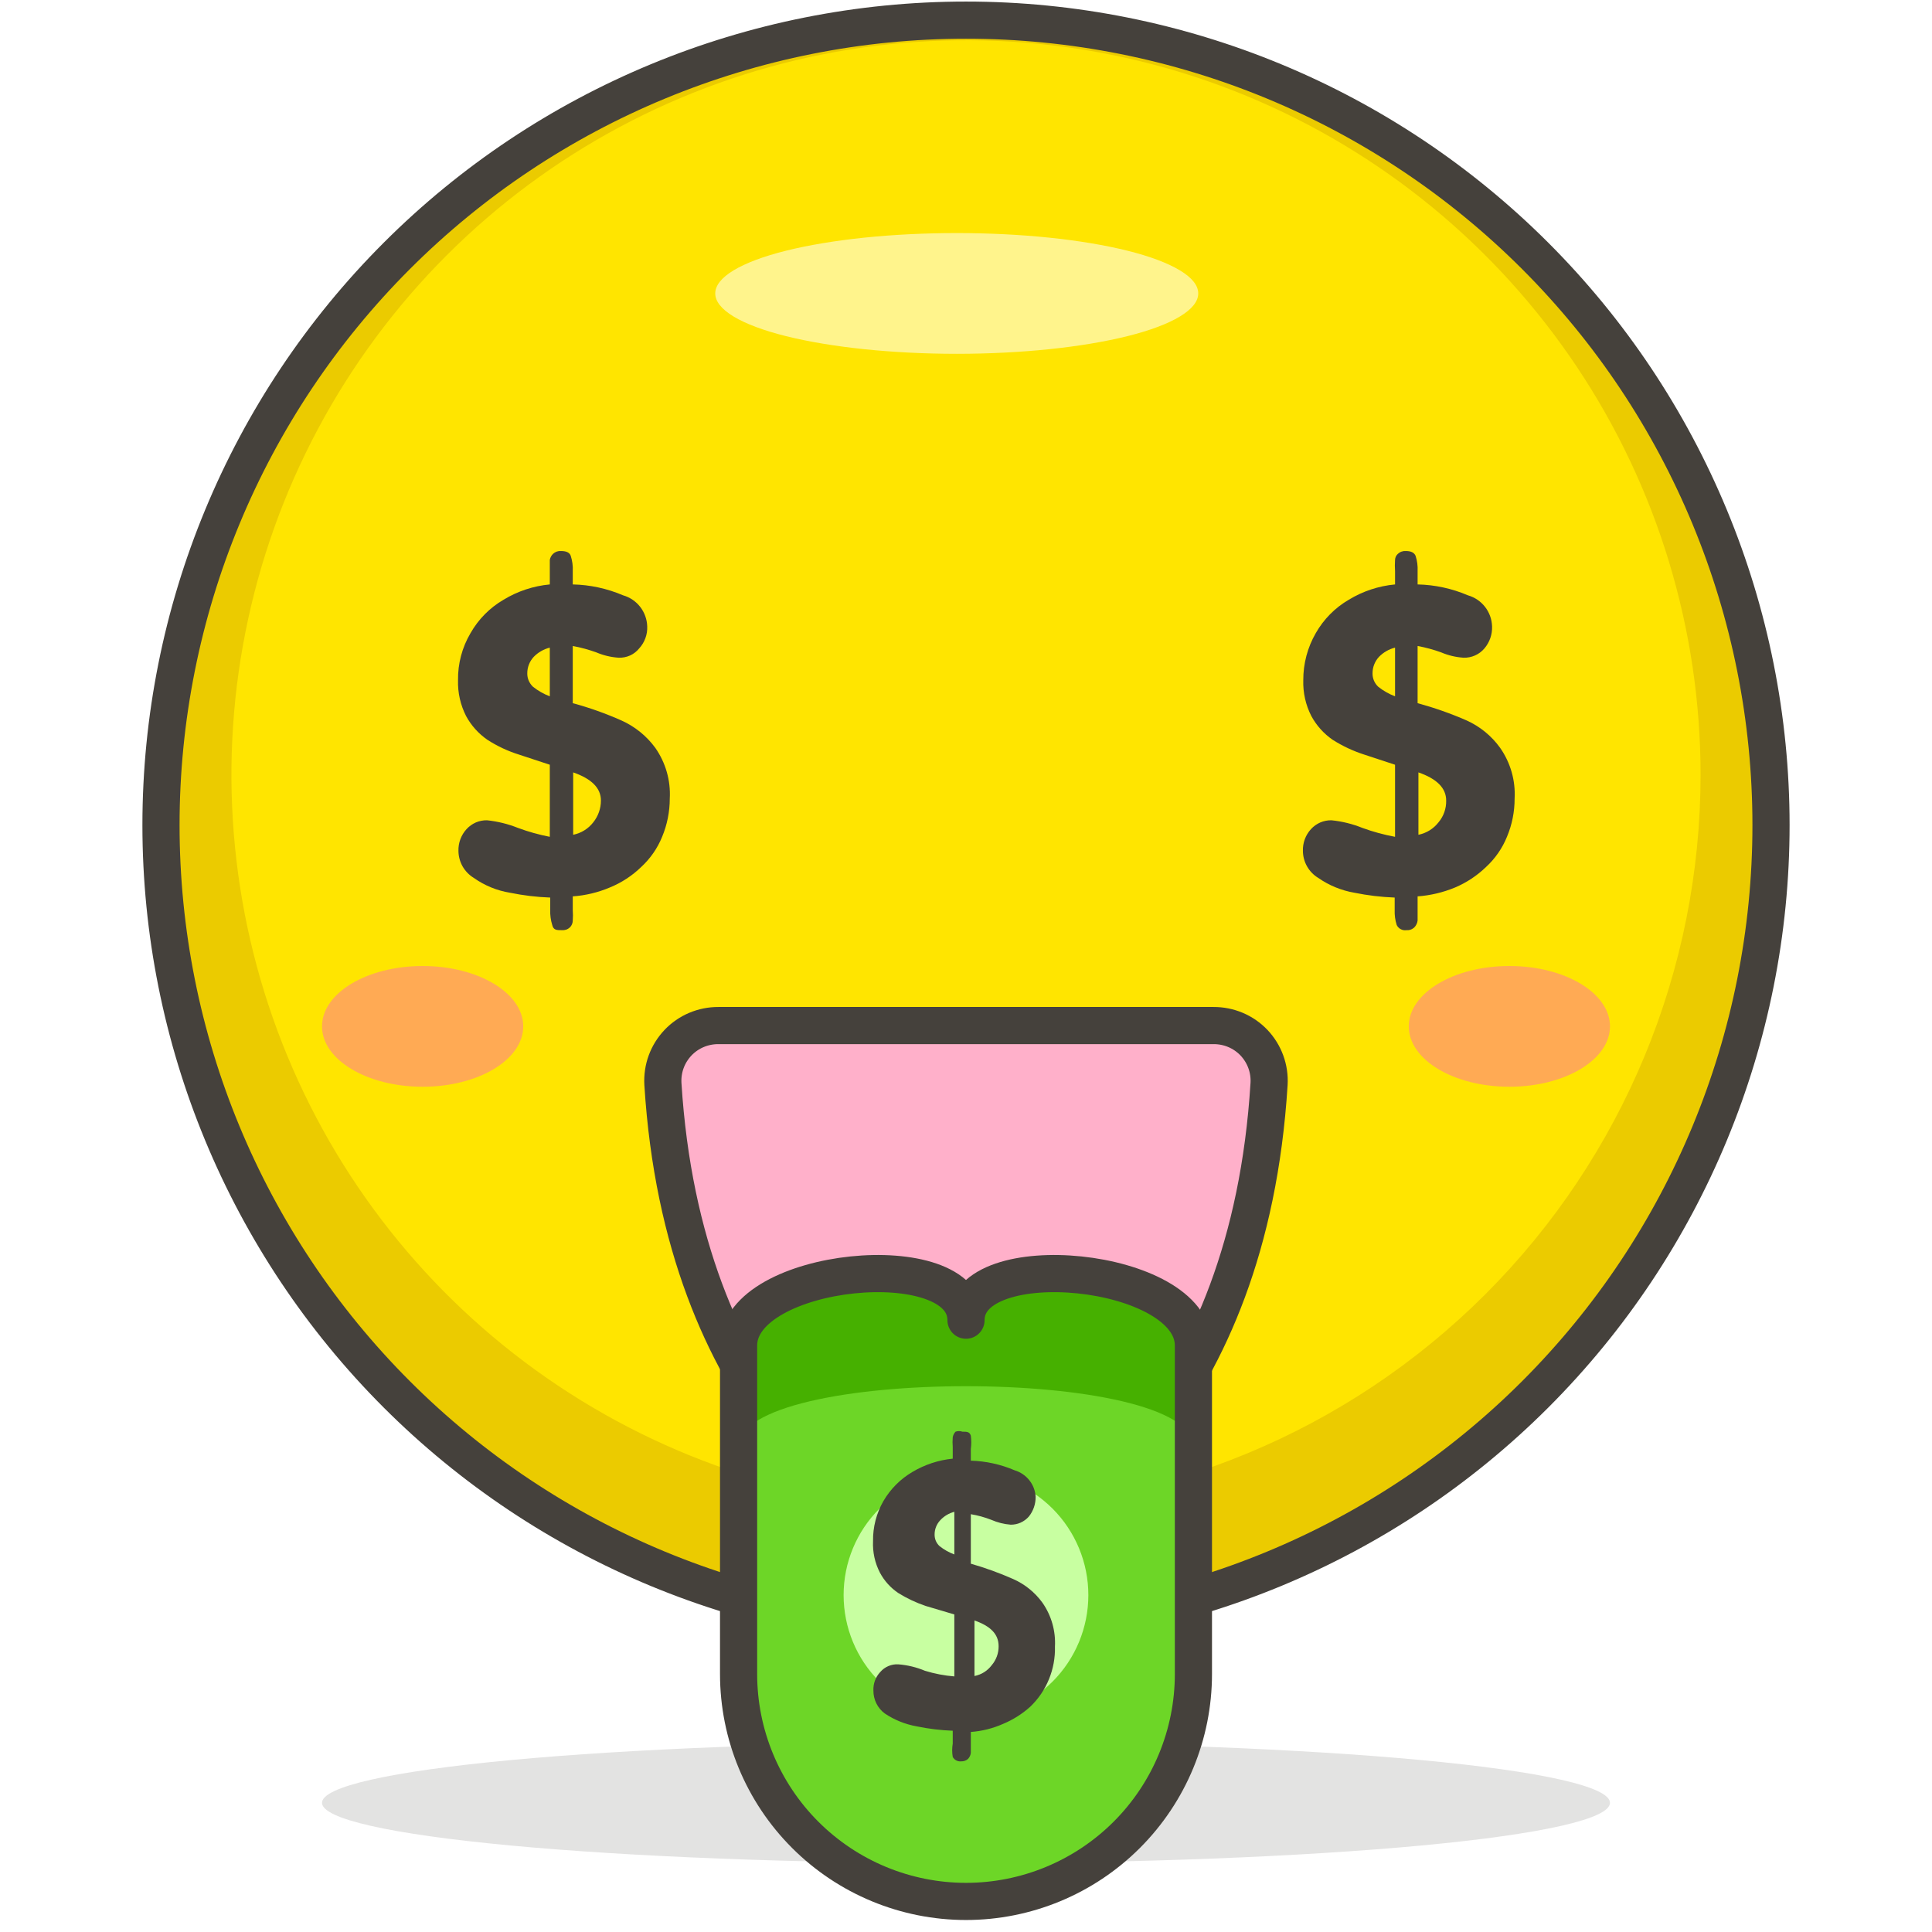
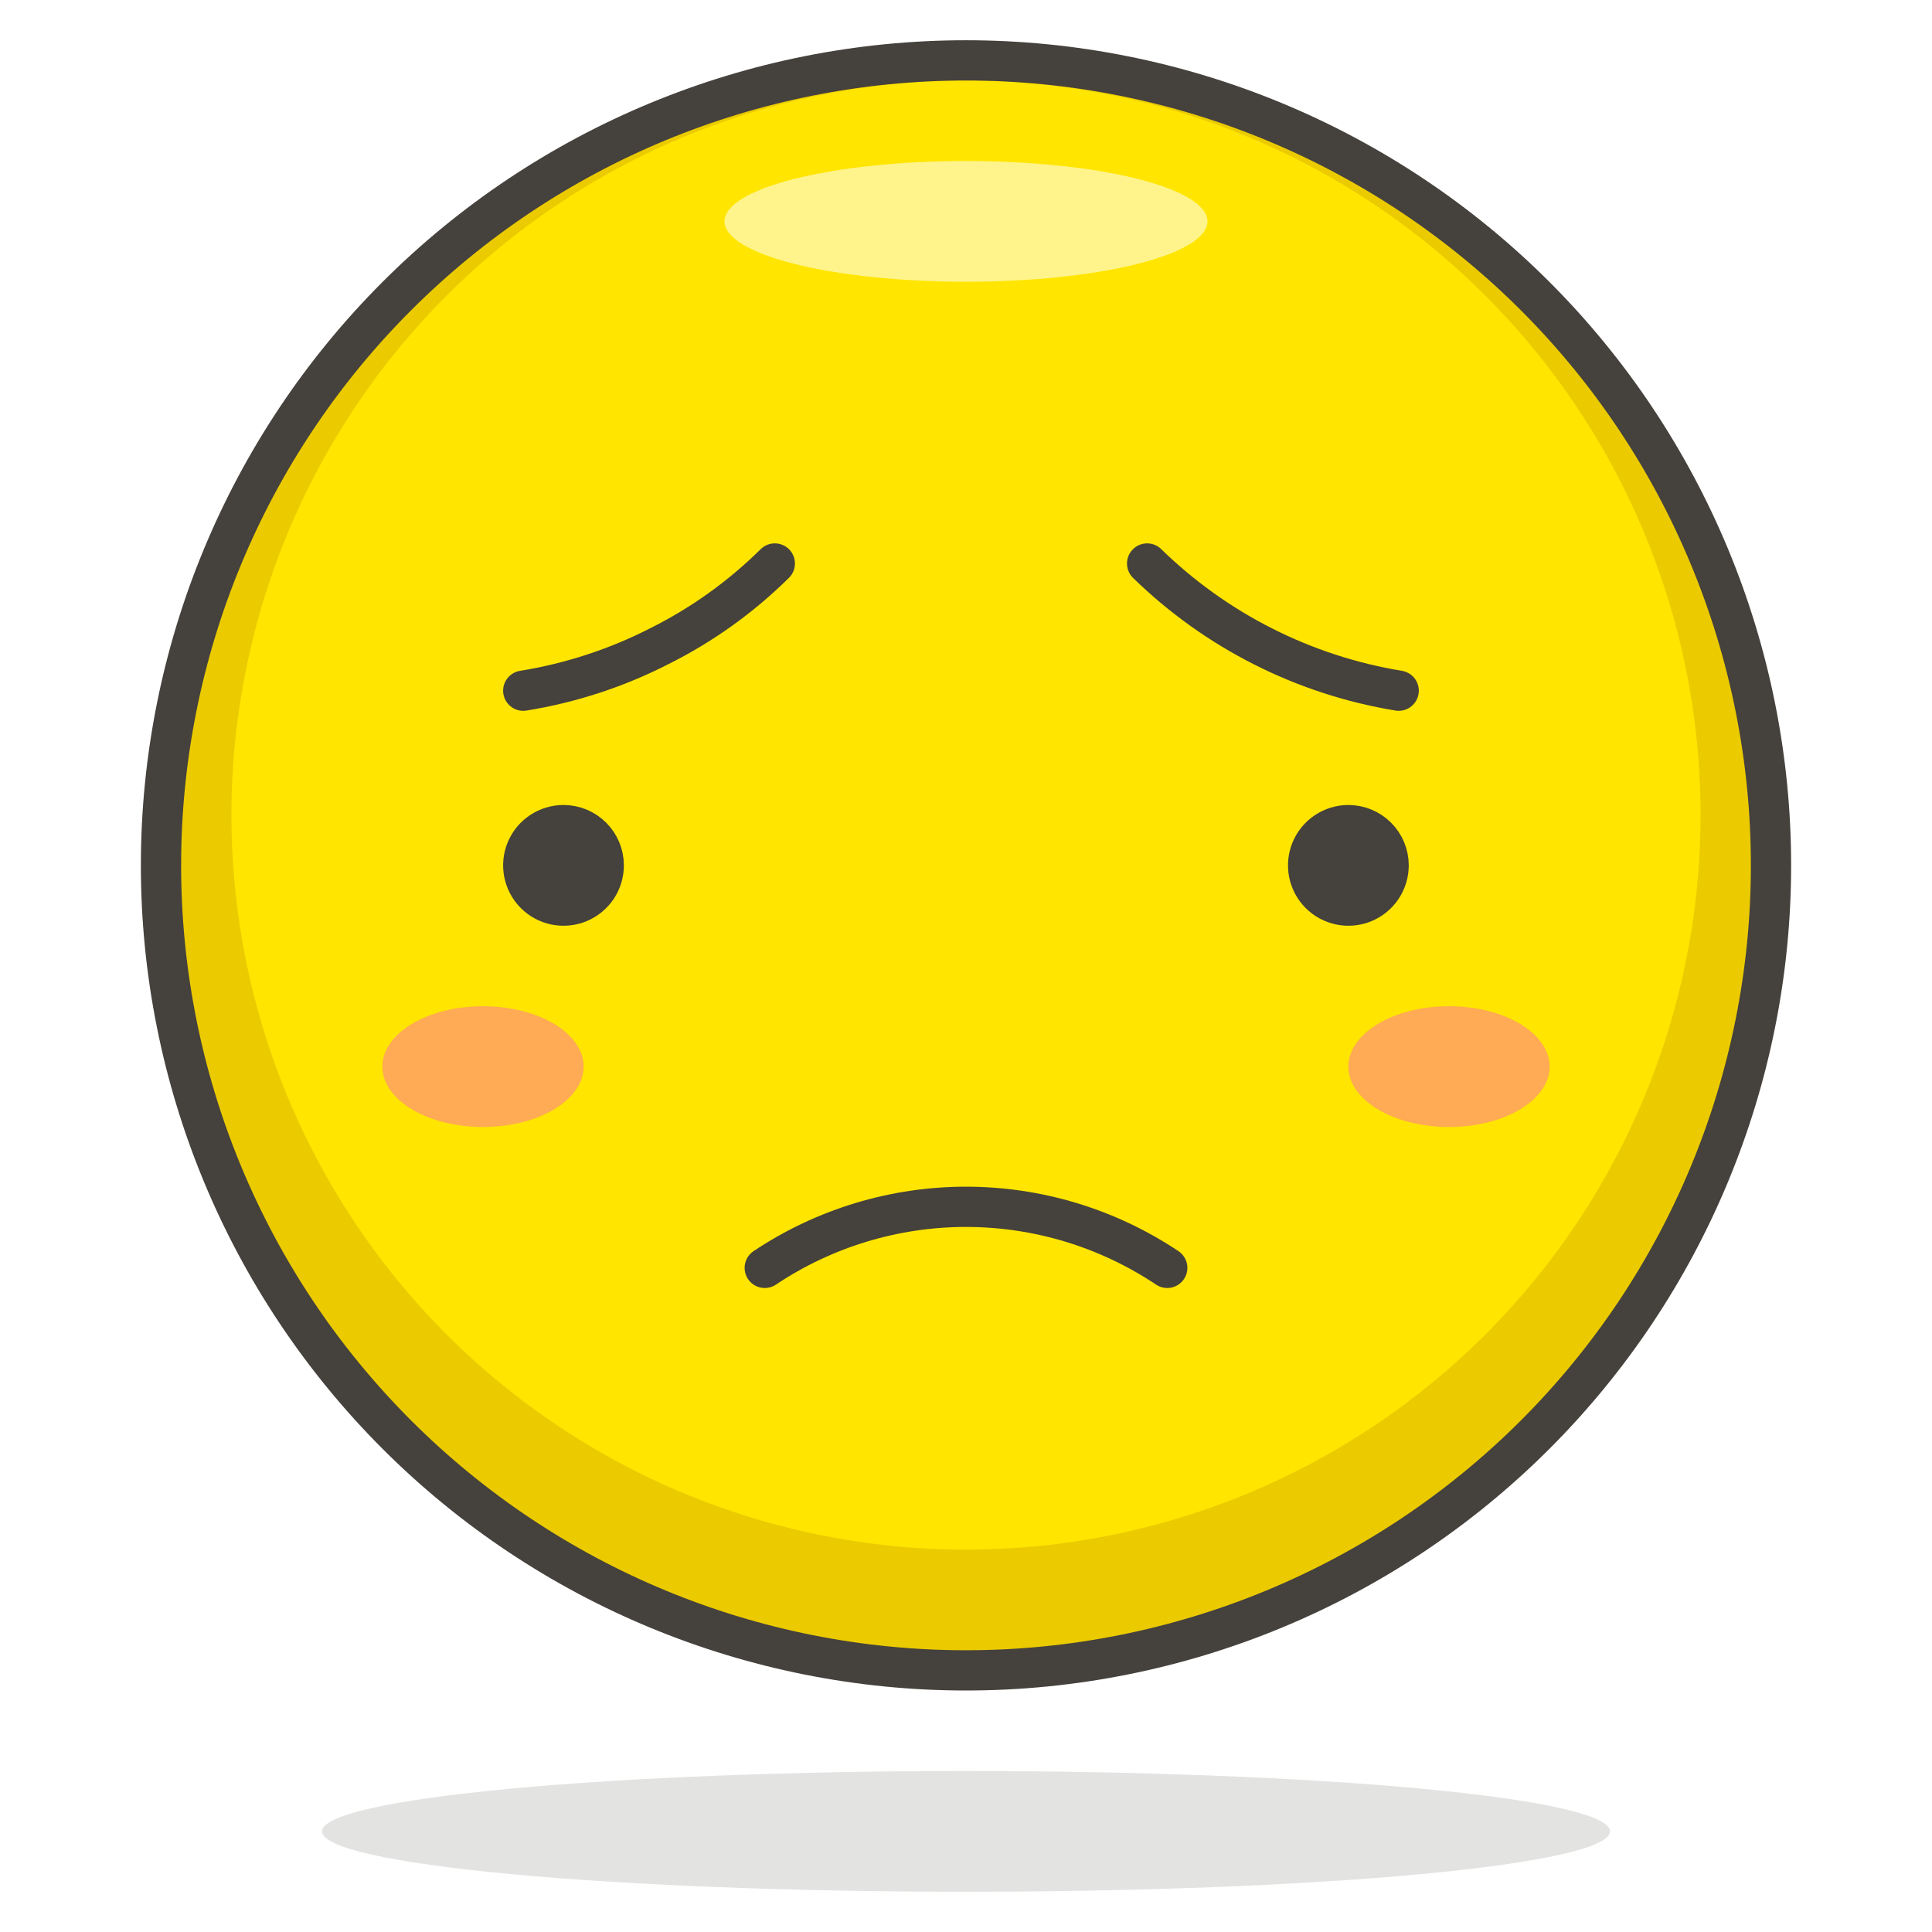
- <svg xmlns="http://www.w3.org/2000/svg" width="52" height="52" viewBox="0 0 52 52" fill="none">
-   <path d="M4.333 22.208C4.333 27.955 6.616 33.466 10.679 37.529C14.743 41.592 20.254 43.875 26 43.875C31.746 43.875 37.257 41.592 41.321 37.529C45.384 33.466 47.667 27.955 47.667 22.208C47.667 16.462 45.384 10.951 41.321 6.888C37.257 2.824 31.746 0.542 26 0.542C20.254 0.542 14.743 2.824 10.679 6.888C6.616 10.951 4.333 16.462 4.333 22.208Z" fill="#FFE500" />
-   <path d="M26 0.542C21.715 0.542 17.526 1.812 13.963 4.193C10.399 6.574 7.622 9.958 5.983 13.917C4.343 17.876 3.914 22.232 4.75 26.435C5.586 30.638 7.649 34.499 10.679 37.529C13.709 40.559 17.57 42.623 21.773 43.459C25.976 44.295 30.332 43.866 34.291 42.226C38.251 40.586 41.634 37.809 44.015 34.246C46.396 30.683 47.667 26.494 47.667 22.208C47.667 19.363 47.106 16.546 46.017 13.917C44.928 11.288 43.333 8.9 41.321 6.888C39.309 4.876 36.92 3.28 34.291 2.191C31.663 1.102 28.845 0.542 26 0.542ZM26 40.625C22.09 40.625 18.267 39.465 15.016 37.293C11.764 35.121 9.23 32.033 7.734 28.42C6.238 24.808 5.846 20.832 6.609 16.997C7.372 13.162 9.255 9.639 12.02 6.874C14.785 4.109 18.308 2.226 22.143 1.463C25.978 0.7 29.953 1.092 33.566 2.588C37.178 4.085 40.266 6.619 42.439 9.87C44.611 13.121 45.771 16.944 45.771 20.854C45.771 26.098 43.688 31.127 39.98 34.834C36.272 38.542 31.244 40.625 26 40.625Z" fill="#EBCB00" />
-   <path d="M19.251 7.898C19.251 8.111 19.419 8.322 19.745 8.519C20.072 8.717 20.551 8.896 21.154 9.047C21.758 9.197 22.475 9.317 23.263 9.399C24.052 9.48 24.897 9.523 25.751 9.523C26.604 9.523 27.45 9.48 28.238 9.399C29.027 9.317 29.743 9.197 30.347 9.047C30.951 8.896 31.429 8.717 31.756 8.519C32.083 8.322 32.251 8.111 32.251 7.898C32.251 7.684 32.083 7.473 31.756 7.276C31.429 7.079 30.951 6.899 30.347 6.748C29.743 6.598 29.027 6.478 28.238 6.396C27.45 6.315 26.604 6.273 25.751 6.273C24.897 6.273 24.052 6.315 23.263 6.396C22.475 6.478 21.758 6.598 21.154 6.748C20.551 6.899 20.072 7.079 19.745 7.276C19.419 7.473 19.251 7.684 19.251 7.898Z" fill="#FFF48C" />
-   <path d="M4.333 22.208C4.333 27.955 6.616 33.466 10.679 37.529C14.743 41.592 20.254 43.875 26 43.875C31.746 43.875 37.257 41.592 41.321 37.529C45.384 33.466 47.667 27.955 47.667 22.208C47.667 16.462 45.384 10.951 41.321 6.888C37.257 2.824 31.746 0.542 26 0.542C20.254 0.542 14.743 2.824 10.679 6.888C6.616 10.951 4.333 16.462 4.333 22.208Z" stroke="#45413C" stroke-linecap="round" stroke-linejoin="round" />
-   <path opacity="0.15" d="M8.667 48.523C8.667 48.953 10.493 49.367 13.744 49.672C16.994 49.976 21.403 50.148 26 50.148C30.597 50.148 35.006 49.976 38.257 49.672C41.507 49.367 43.333 48.953 43.333 48.523C43.333 48.092 41.507 47.678 38.257 47.373C35.006 47.069 30.597 46.898 26 46.898C21.403 46.898 16.994 47.069 13.744 47.373C10.493 47.678 8.667 48.092 8.667 48.523Z" fill="#45413C" />
-   <path d="M43.333 27.625C43.333 28.524 42.12 29.25 40.625 29.25C39.13 29.25 37.917 28.524 37.917 27.625C37.917 26.726 39.13 26 40.625 26C42.12 26 43.333 26.726 43.333 27.625Z" fill="#FFAA54" />
-   <path d="M8.667 27.625C8.667 28.524 9.88 29.25 11.375 29.25C12.87 29.25 14.083 28.524 14.083 27.625C14.083 26.726 12.87 26 11.375 26C9.88 26 8.667 26.726 8.667 27.625Z" fill="#FFAA54" />
-   <path d="M17.842 29.174C18.384 37.841 23.357 41.091 25.263 42.174C25.488 42.302 25.741 42.37 26 42.37C26.258 42.37 26.512 42.302 26.736 42.174C28.643 41.091 33.616 37.928 34.157 29.174C34.169 28.971 34.139 28.768 34.069 28.577C33.999 28.386 33.891 28.212 33.751 28.064C33.611 27.917 33.442 27.8 33.255 27.721C33.067 27.642 32.866 27.602 32.662 27.603H19.337C19.134 27.602 18.933 27.642 18.745 27.721C18.558 27.8 18.389 27.917 18.249 28.064C18.109 28.212 18 28.386 17.93 28.577C17.86 28.768 17.831 28.971 17.842 29.174Z" fill="#FFB0CA" stroke="#45413C" stroke-linecap="round" stroke-linejoin="round" />
-   <path d="M26 35.533C26 33.497 32.121 34.093 32.121 36.216V45.056C32.121 46.679 31.476 48.236 30.328 49.384C29.18 50.532 27.623 51.177 26 51.177C24.377 51.177 22.82 50.532 21.672 49.384C20.524 48.236 19.879 46.679 19.879 45.056V36.216C19.879 34.093 26 33.497 26 35.533Z" fill="#6DD627" />
-   <path d="M26 35.533C26 33.497 19.879 34.093 19.879 36.216V38.935C19.879 36.768 32.121 36.768 32.121 38.935V36.216C32.121 34.093 26 33.497 26 35.533Z" fill="#46B000" />
-   <path d="M26 35.533C26 33.497 32.121 34.093 32.121 36.216V45.056C32.121 46.679 31.476 48.236 30.328 49.384C29.18 50.532 27.623 51.177 26 51.177C24.377 51.177 22.82 50.532 21.672 49.384C20.524 48.236 19.879 46.679 19.879 45.056V36.216C19.879 34.093 26 33.497 26 35.533Z" stroke="#45413C" stroke-linecap="round" stroke-linejoin="round" />
-   <path d="M14.798 22.523V20.583L13.975 20.312C13.673 20.218 13.385 20.084 13.119 19.912C12.88 19.747 12.683 19.528 12.545 19.273C12.393 18.974 12.318 18.643 12.328 18.308C12.321 17.863 12.438 17.424 12.664 17.041C12.876 16.668 13.182 16.358 13.553 16.142C13.931 15.912 14.357 15.771 14.798 15.73V15.373C14.798 15.242 14.798 15.145 14.798 15.069C14.81 15.007 14.84 14.95 14.885 14.907C14.914 14.88 14.948 14.859 14.985 14.846C15.023 14.833 15.062 14.828 15.102 14.831C15.246 14.831 15.333 14.874 15.362 14.961C15.404 15.094 15.423 15.233 15.416 15.373V15.73C15.882 15.74 16.341 15.84 16.77 16.023C16.953 16.075 17.114 16.184 17.231 16.334C17.347 16.484 17.414 16.667 17.42 16.857C17.425 16.965 17.409 17.074 17.371 17.176C17.334 17.279 17.277 17.372 17.203 17.453C17.137 17.534 17.053 17.6 16.957 17.643C16.861 17.686 16.756 17.706 16.651 17.702C16.446 17.689 16.244 17.641 16.055 17.561C15.847 17.485 15.633 17.427 15.416 17.387V18.926C15.864 19.047 16.302 19.203 16.727 19.392C17.089 19.554 17.403 19.808 17.637 20.128C17.916 20.527 18.054 21.007 18.027 21.493C18.027 21.847 17.957 22.197 17.821 22.523C17.696 22.832 17.503 23.109 17.258 23.335C17.014 23.572 16.727 23.759 16.413 23.887C16.096 24.021 15.759 24.102 15.416 24.126V24.494C15.423 24.588 15.423 24.682 15.416 24.776C15.416 24.81 15.409 24.844 15.396 24.875C15.383 24.907 15.364 24.936 15.34 24.96C15.311 24.987 15.277 25.008 15.24 25.021C15.202 25.034 15.163 25.039 15.123 25.036C14.982 25.036 14.896 25.036 14.863 24.895C14.823 24.765 14.805 24.63 14.809 24.494V24.158C14.445 24.145 14.083 24.101 13.726 24.028C13.375 23.971 13.041 23.834 12.751 23.628C12.626 23.552 12.523 23.445 12.45 23.318C12.379 23.191 12.34 23.048 12.339 22.902C12.333 22.686 12.411 22.476 12.556 22.317C12.626 22.24 12.711 22.179 12.806 22.137C12.902 22.096 13.005 22.076 13.108 22.078C13.395 22.108 13.675 22.177 13.943 22.284C14.221 22.387 14.507 22.467 14.798 22.523ZM14.798 18.742V17.431C14.633 17.472 14.483 17.558 14.365 17.68C14.253 17.801 14.191 17.959 14.192 18.124C14.191 18.191 14.204 18.257 14.23 18.319C14.257 18.38 14.295 18.436 14.343 18.482C14.48 18.592 14.634 18.679 14.798 18.742ZM15.427 20.789V22.468C15.642 22.425 15.834 22.306 15.968 22.133C16.101 21.966 16.174 21.76 16.174 21.547C16.174 21.212 15.925 20.962 15.427 20.789Z" fill="#45413C" />
-   <path d="M37.548 22.523V20.583L36.725 20.312C36.424 20.216 36.136 20.081 35.869 19.912C35.63 19.747 35.433 19.528 35.295 19.273C35.142 18.974 35.068 18.643 35.078 18.308C35.076 17.863 35.192 17.426 35.414 17.041C35.626 16.668 35.932 16.358 36.303 16.142C36.681 15.912 37.107 15.771 37.548 15.73V15.373C37.541 15.271 37.541 15.17 37.548 15.069C37.549 15.038 37.556 15.008 37.569 14.98C37.583 14.952 37.601 14.927 37.624 14.907C37.653 14.88 37.687 14.859 37.724 14.846C37.762 14.833 37.801 14.828 37.841 14.831C37.978 14.831 38.065 14.874 38.101 14.961C38.144 15.094 38.162 15.233 38.155 15.373V15.73C38.621 15.74 39.081 15.84 39.509 16.023C39.692 16.075 39.853 16.184 39.97 16.334C40.087 16.484 40.153 16.667 40.159 16.857C40.168 17.074 40.094 17.287 39.953 17.453C39.884 17.534 39.798 17.599 39.7 17.642C39.603 17.685 39.497 17.706 39.39 17.702C39.185 17.689 38.983 17.641 38.794 17.561C38.586 17.485 38.373 17.427 38.155 17.387V18.926C38.606 19.049 39.048 19.204 39.477 19.392C39.836 19.554 40.146 19.808 40.376 20.128C40.655 20.527 40.793 21.007 40.766 21.493C40.767 21.847 40.697 22.197 40.56 22.523C40.435 22.832 40.242 23.109 39.997 23.335C39.755 23.569 39.472 23.756 39.163 23.887C38.842 24.02 38.501 24.101 38.155 24.126V24.494C38.155 24.613 38.155 24.711 38.155 24.776C38.147 24.845 38.116 24.909 38.068 24.96C38.039 24.987 38.005 25.008 37.968 25.021C37.931 25.034 37.891 25.039 37.852 25.036C37.799 25.043 37.745 25.034 37.699 25.008C37.652 24.983 37.614 24.943 37.592 24.895C37.551 24.765 37.533 24.63 37.538 24.494V24.158C37.173 24.144 36.811 24.101 36.454 24.028C36.103 23.968 35.77 23.831 35.479 23.628C35.354 23.552 35.251 23.445 35.179 23.318C35.107 23.191 35.069 23.048 35.068 22.902C35.061 22.686 35.139 22.476 35.284 22.317C35.354 22.24 35.439 22.179 35.535 22.137C35.63 22.096 35.733 22.076 35.837 22.078C36.123 22.107 36.404 22.176 36.671 22.284C36.956 22.388 37.25 22.468 37.548 22.523ZM37.548 18.742V17.431C37.383 17.472 37.233 17.558 37.115 17.68C37.003 17.801 36.941 17.959 36.942 18.124C36.941 18.191 36.954 18.257 36.98 18.319C37.006 18.38 37.045 18.436 37.093 18.482C37.23 18.592 37.384 18.679 37.548 18.742ZM38.177 20.789V22.468C38.392 22.425 38.584 22.306 38.718 22.133C38.856 21.969 38.929 21.761 38.924 21.547C38.924 21.212 38.675 20.962 38.177 20.789Z" fill="#45413C" />
-   <path d="M22.706 42.932C22.706 43.806 23.053 44.644 23.671 45.261C24.289 45.879 25.126 46.226 26 46.226C26.873 46.226 27.711 45.879 28.329 45.261C28.946 44.644 29.293 43.806 29.293 42.932C29.293 42.059 28.946 41.221 28.329 40.604C27.711 39.986 26.873 39.639 26 39.639C25.126 39.639 24.289 39.986 23.671 40.604C23.053 41.221 22.706 42.059 22.706 42.932Z" fill="#C8FFA1" />
-   <path d="M25.686 45.121V43.453L24.917 43.225C24.659 43.138 24.412 43.022 24.18 42.878C23.971 42.738 23.8 42.548 23.682 42.326C23.548 42.065 23.484 41.774 23.498 41.481C23.492 41.101 23.589 40.727 23.779 40.398C23.968 40.075 24.236 39.806 24.559 39.617C24.89 39.42 25.26 39.298 25.643 39.26V38.946C25.636 38.859 25.636 38.772 25.643 38.686C25.652 38.629 25.679 38.576 25.718 38.534C25.778 38.513 25.843 38.513 25.903 38.534C26.022 38.534 26.098 38.534 26.13 38.642C26.146 38.761 26.146 38.881 26.13 39V39.314C26.537 39.326 26.937 39.414 27.311 39.574C27.467 39.621 27.605 39.715 27.706 39.843C27.807 39.97 27.866 40.126 27.874 40.289C27.876 40.482 27.811 40.67 27.69 40.82C27.629 40.889 27.554 40.944 27.47 40.982C27.386 41.019 27.295 41.038 27.203 41.037C27.023 41.023 26.848 40.979 26.683 40.907C26.504 40.837 26.319 40.786 26.13 40.755V42.087C26.518 42.198 26.898 42.336 27.268 42.499C27.583 42.638 27.856 42.859 28.058 43.138C28.299 43.483 28.417 43.899 28.394 44.319C28.402 44.619 28.347 44.918 28.233 45.196C28.12 45.474 27.949 45.725 27.733 45.933C27.516 46.129 27.267 46.287 26.997 46.399C26.723 46.521 26.429 46.594 26.13 46.616V46.93C26.13 47.038 26.13 47.114 26.13 47.179C26.123 47.24 26.097 47.297 26.054 47.342C26.004 47.386 25.938 47.41 25.87 47.407C25.825 47.412 25.779 47.404 25.738 47.382C25.697 47.361 25.664 47.328 25.643 47.288C25.623 47.169 25.623 47.048 25.643 46.93V46.583C25.315 46.57 24.989 46.531 24.668 46.464C24.361 46.409 24.07 46.291 23.812 46.117C23.716 46.046 23.639 45.952 23.586 45.845C23.533 45.738 23.507 45.62 23.508 45.5C23.504 45.409 23.518 45.318 23.55 45.232C23.582 45.147 23.63 45.068 23.693 45.002C23.753 44.932 23.828 44.877 23.912 44.842C23.997 44.806 24.088 44.79 24.18 44.796C24.426 44.815 24.668 44.874 24.895 44.969C25.152 45.048 25.418 45.099 25.686 45.121ZM25.686 41.871V40.69C25.541 40.728 25.409 40.807 25.307 40.917C25.207 41.023 25.153 41.163 25.155 41.307C25.155 41.364 25.166 41.42 25.188 41.473C25.211 41.525 25.244 41.572 25.285 41.611C25.406 41.708 25.541 41.784 25.686 41.838V41.871ZM26.228 43.648V45.11C26.414 45.074 26.58 44.97 26.693 44.818C26.814 44.676 26.88 44.495 26.878 44.308C26.878 43.983 26.661 43.767 26.228 43.615V43.648Z" fill="#45413C" />
+ <svg xmlns="http://www.w3.org/2000/svg" width="48" height="48" viewBox="0 0 48 48" fill="none">
+   <path d="M4 21.5C4 26.804 6.107 31.891 9.858 35.642C13.609 39.393 18.696 41.5 24 41.5C29.304 41.5 34.391 39.393 38.142 35.642C41.893 31.891 44 26.804 44 21.5C44 16.196 41.893 11.109 38.142 7.358C34.391 3.607 29.304 1.5 24 1.5C18.696 1.5 13.609 3.607 9.858 7.358C6.107 11.109 4 16.196 4 21.5Z" fill="#FFE500" />
+   <path d="M24 1.5C20.044 1.5 16.178 2.673 12.889 4.871C9.6 7.068 7.036 10.192 5.522 13.846C4.009 17.501 3.613 21.522 4.384 25.402C5.156 29.281 7.061 32.845 9.858 35.642C12.655 38.439 16.219 40.344 20.098 41.116C23.978 41.887 27.999 41.491 31.654 39.978C35.308 38.464 38.432 35.9 40.629 32.611C42.827 29.322 44 25.456 44 21.5C44 16.196 41.893 11.109 38.142 7.358C34.391 3.607 29.304 1.5 24 1.5ZM24 38.5C20.39 38.5 16.862 37.43 13.861 35.424C10.86 33.419 8.521 30.569 7.139 27.234C5.758 23.899 5.396 20.23 6.101 16.69C6.805 13.149 8.543 9.898 11.095 7.345C13.648 4.793 16.899 3.055 20.44 2.351C23.98 1.646 27.649 2.008 30.984 3.389C34.319 4.771 37.169 7.11 39.174 10.111C41.18 13.112 42.25 16.64 42.25 20.25C42.25 25.09 40.327 29.732 36.905 33.155C33.482 36.577 28.84 38.5 24 38.5Z" fill="#EBCB00" />
+   <path d="M18 5.5C18 5.898 18.632 6.279 19.757 6.561C20.883 6.842 22.409 7 24 7C25.591 7 27.117 6.842 28.243 6.561C29.368 6.279 30 5.898 30 5.5C30 5.102 29.368 4.721 28.243 4.439C27.117 4.158 25.591 4 24 4C22.409 4 20.883 4.158 19.757 4.439C18.632 4.721 18 5.102 18 5.5Z" fill="#FFF48C" />
+   <path d="M4 21.5C4 26.804 6.107 31.891 9.858 35.642C13.609 39.393 18.696 41.5 24 41.5C29.304 41.5 34.391 39.393 38.142 35.642C41.893 31.891 44 26.804 44 21.5C44 16.196 41.893 11.109 38.142 7.358C34.391 3.607 29.304 1.5 24 1.5C18.696 1.5 13.609 3.607 9.858 7.358C6.107 11.109 4 16.196 4 21.5Z" stroke="#45413C" stroke-linecap="round" stroke-linejoin="round" />
+   <path d="M19 31.5C20.48 30.511 22.22 29.983 24 29.983C25.78 29.983 27.52 30.511 29 31.5" stroke="#45413C" stroke-linecap="round" />
+   <path opacity="0.15" d="M8 45.5C8 45.898 9.686 46.279 12.686 46.561C15.687 46.842 19.756 47 24 47C28.244 47 32.313 46.842 35.314 46.561C38.314 46.279 40 45.898 40 45.5C40 45.102 38.314 44.721 35.314 44.439C32.313 44.158 28.244 44 24 44C19.756 44 15.687 44.158 12.686 44.439C9.686 44.721 8 45.102 8 45.5Z" fill="#45413C" />
+   <path d="M15 21.5C15 21.698 14.941 21.891 14.832 22.056C14.722 22.22 14.565 22.348 14.383 22.424C14.2 22.5 13.999 22.519 13.805 22.481C13.611 22.442 13.433 22.347 13.293 22.207C13.153 22.067 13.058 21.889 13.019 21.695C12.981 21.501 13 21.3 13.076 21.117C13.152 20.935 13.28 20.778 13.444 20.669C13.609 20.559 13.802 20.5 14 20.5C14.265 20.5 14.52 20.605 14.707 20.793C14.895 20.98 15 21.235 15 21.5Z" fill="#45413C" stroke="#45413C" stroke-linecap="round" stroke-linejoin="round" />
+   <path d="M34.5 21.5C34.5 21.698 34.441 21.891 34.331 22.056C34.222 22.22 34.065 22.348 33.883 22.424C33.7 22.5 33.499 22.519 33.305 22.481C33.111 22.442 32.933 22.347 32.793 22.207C32.653 22.067 32.558 21.889 32.519 21.695C32.481 21.501 32.5 21.3 32.576 21.117C32.652 20.935 32.78 20.778 32.944 20.669C33.109 20.559 33.302 20.5 33.5 20.5C33.765 20.5 34.02 20.605 34.207 20.793C34.395 20.98 34.5 21.235 34.5 21.5Z" fill="#45413C" stroke="#45413C" stroke-linecap="round" stroke-linejoin="round" />
+   <path d="M13 17.16C14.174 16.971 15.311 16.6 16.37 16.06C17.433 15.531 18.405 14.835 19.25 14" stroke="#45413C" stroke-linecap="round" stroke-linejoin="round" />
+   <path d="M34.75 17.16C32.392 16.773 30.21 15.669 28.5 14" stroke="#45413C" stroke-linecap="round" stroke-linejoin="round" />
+   <path d="M38.5 26.5C38.5 27.33 37.38 28 36 28C34.62 28 33.5 27.33 33.5 26.5C33.5 25.67 34.62 25 36 25C37.38 25 38.5 25.67 38.5 26.5Z" fill="#FFAA54" />
+   <path d="M9.5 26.5C9.5 27.33 10.62 28 12 28C13.38 28 14.5 27.33 14.5 26.5C14.5 25.67 13.38 25 12 25C10.62 25 9.5 25.67 9.5 26.5Z" fill="#FFAA54" />
</svg>
